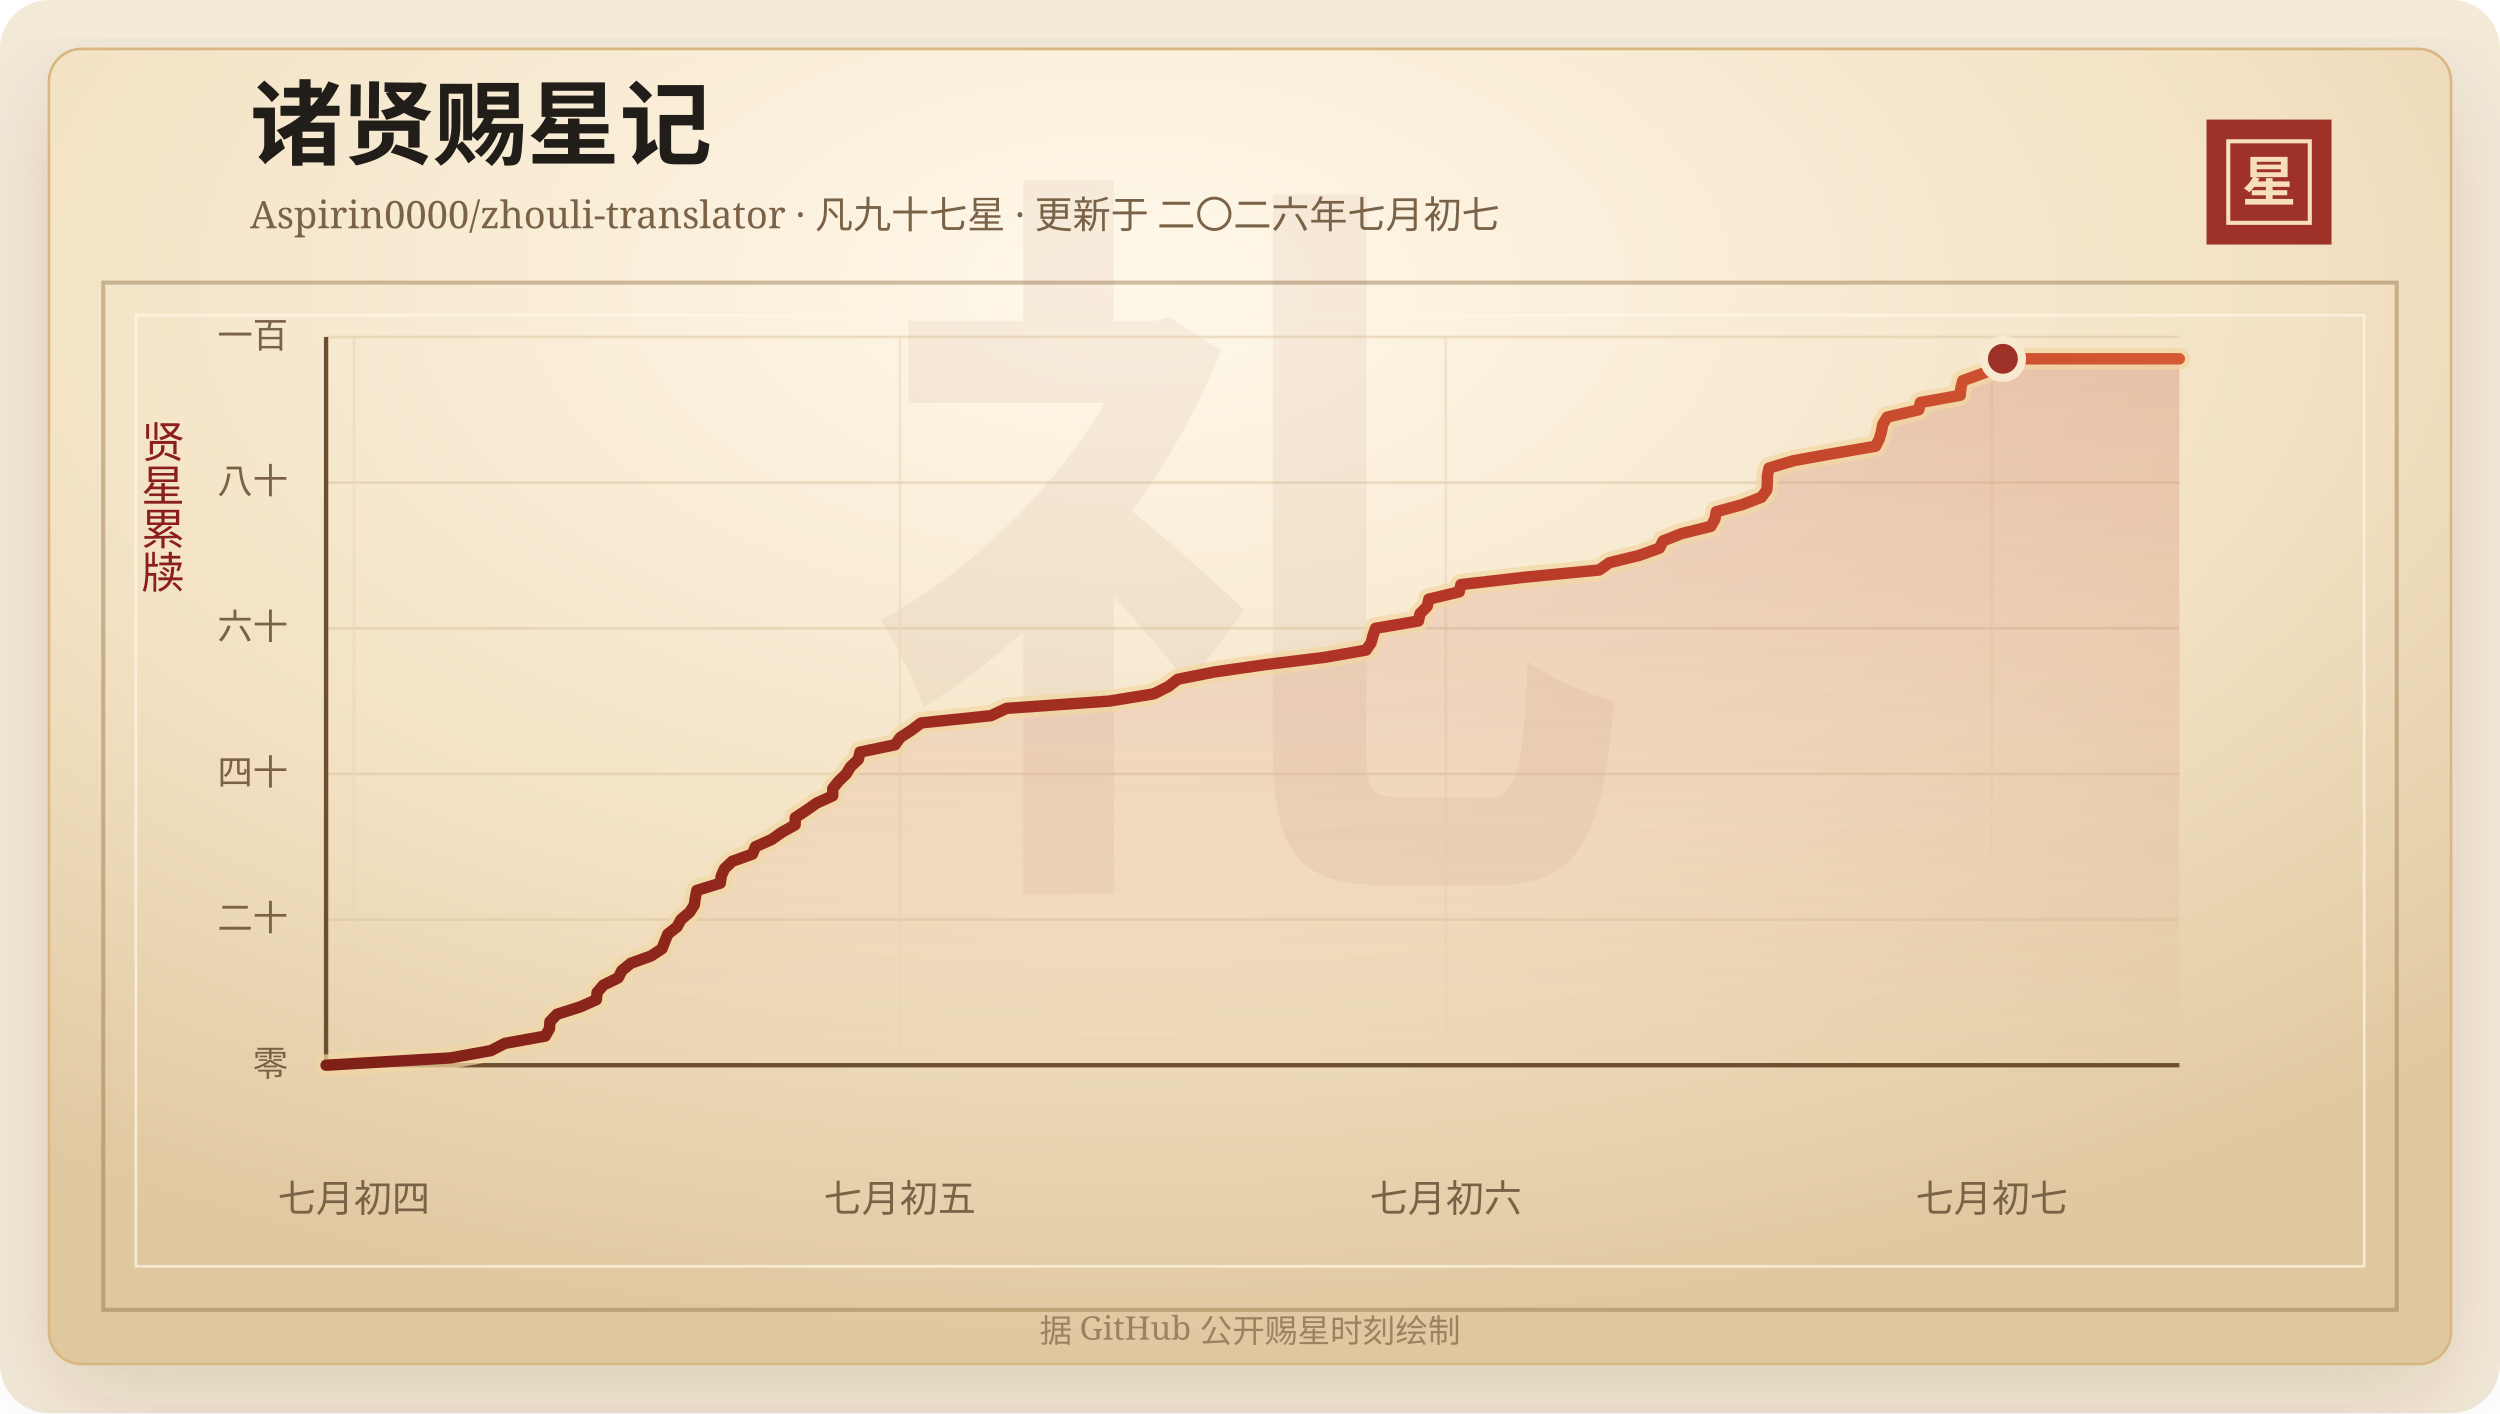
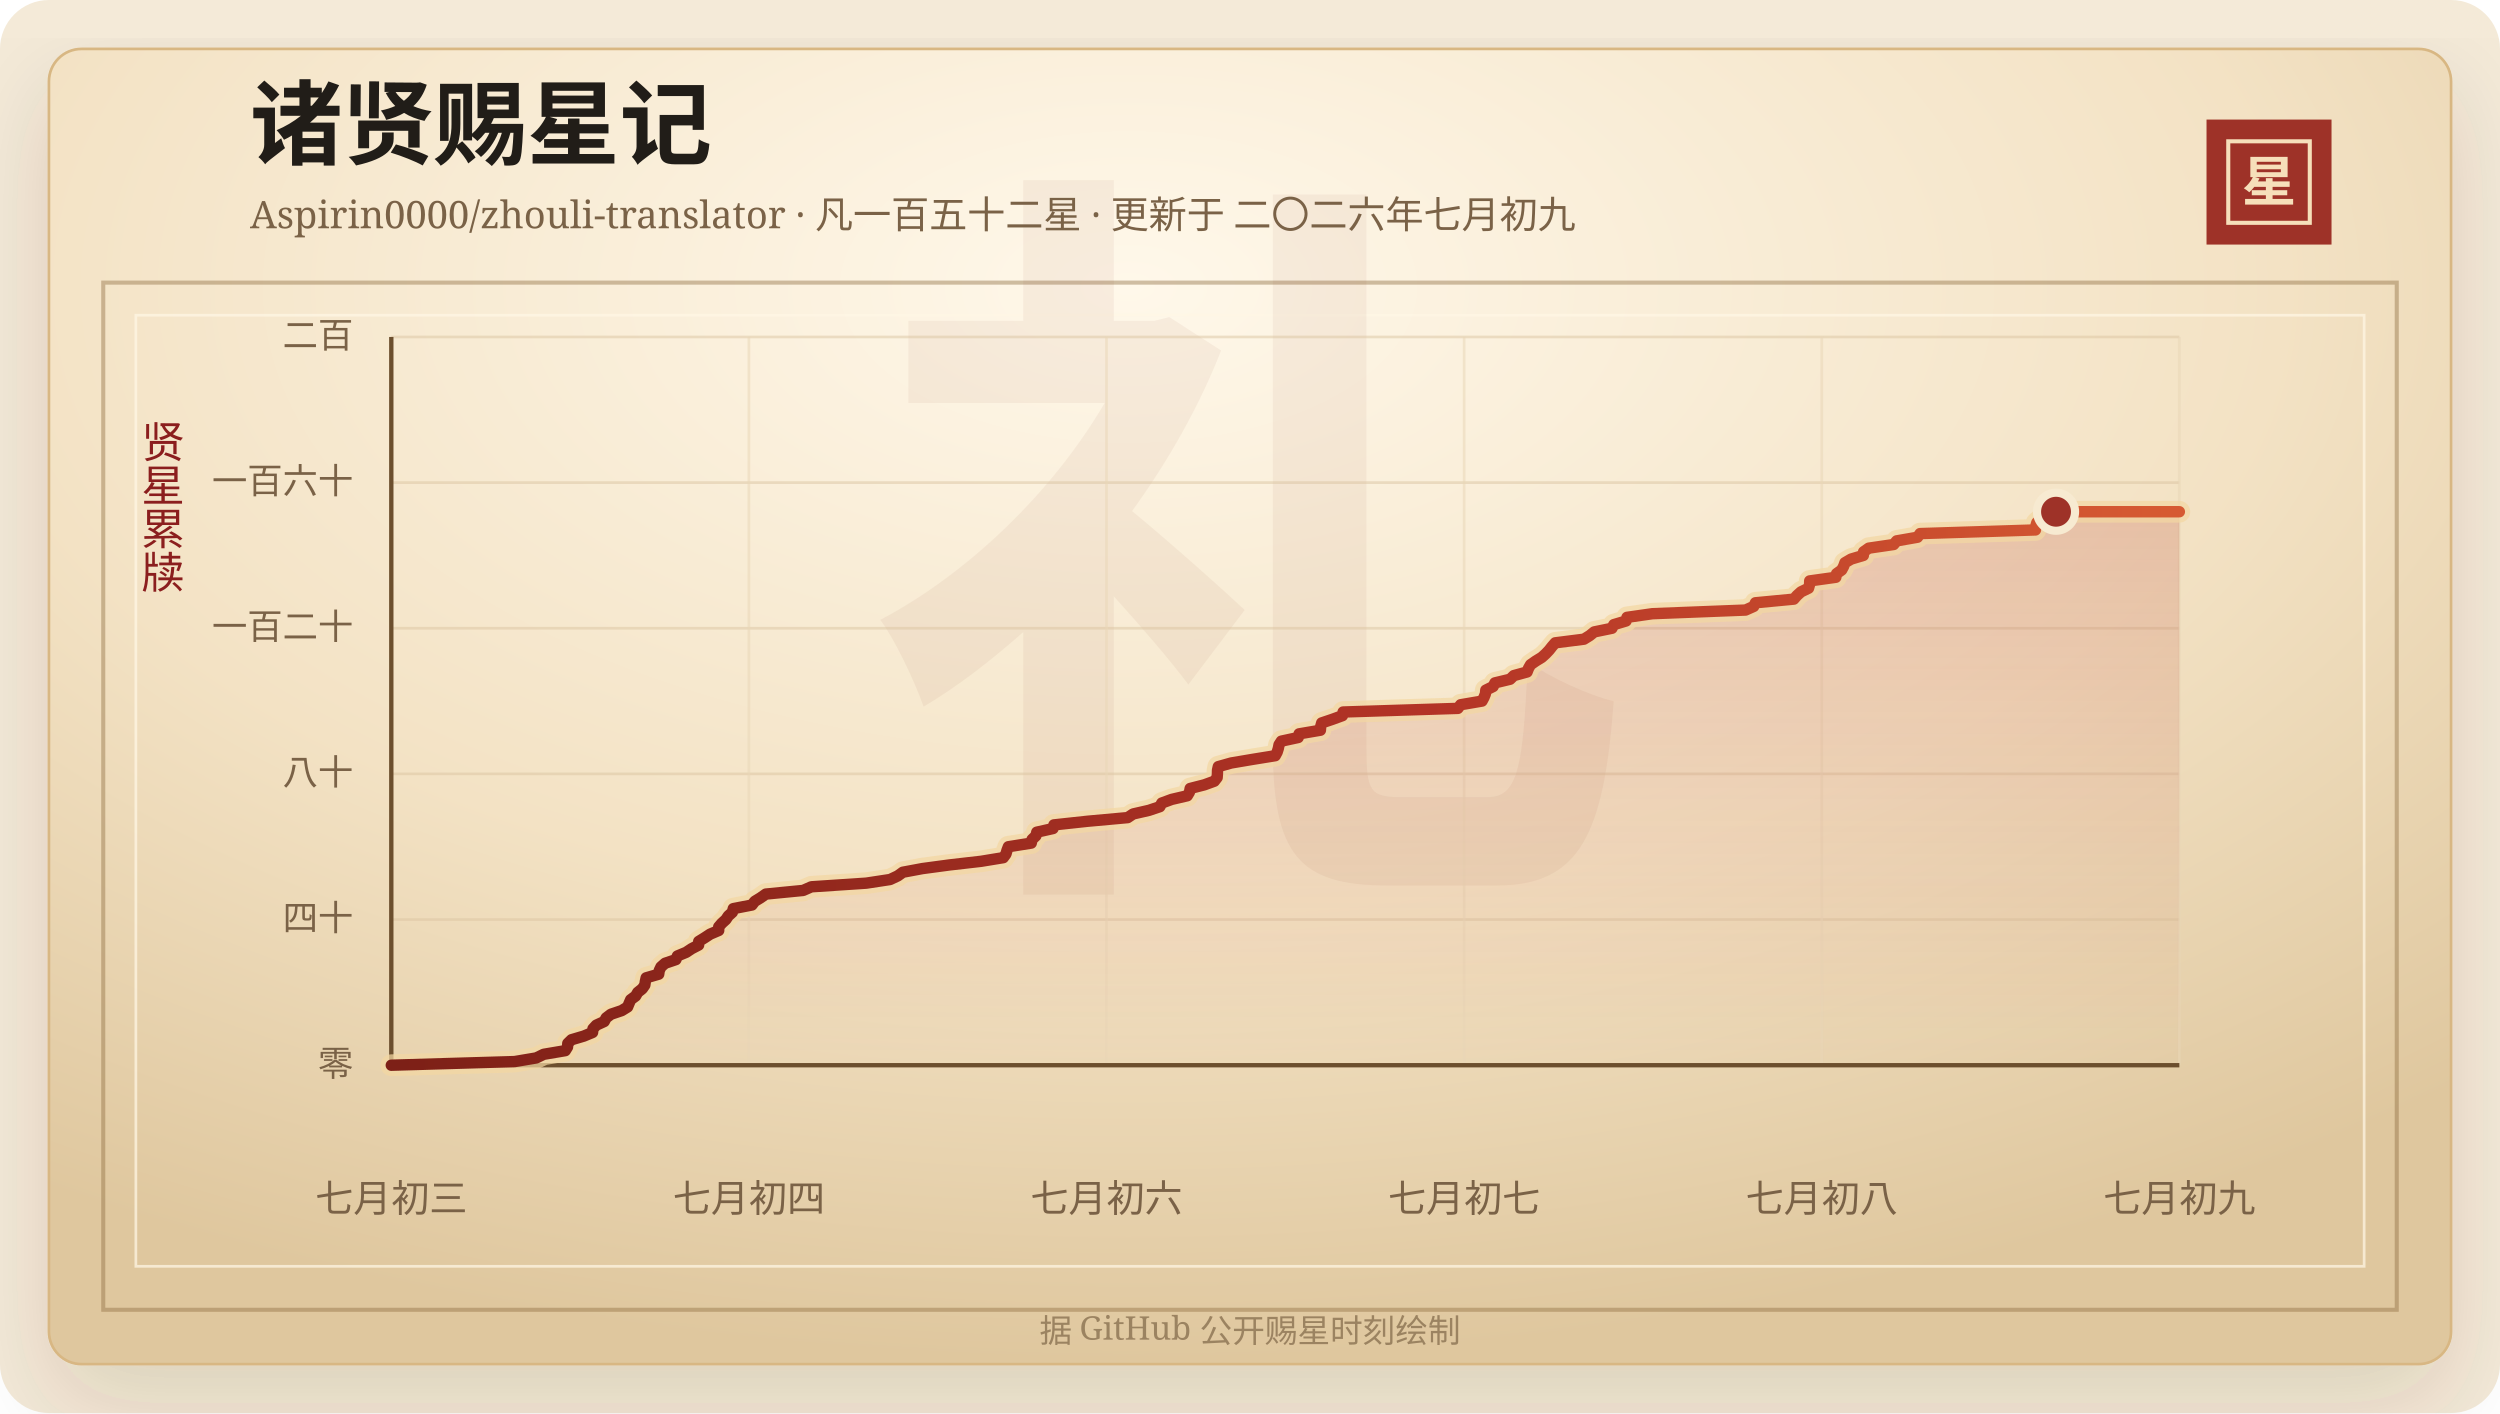
<svg xmlns="http://www.w3.org/2000/svg" width="920" height="520" viewBox="0 0 920 520" role="img" aria-labelledby="title desc">
  <defs>
    <linearGradient id="line" x1="0" x2="1" y1="0" y2="0">
      <stop offset="0%" stop-color="#7d2017" />
      <stop offset="58%" stop-color="#b33426" />
      <stop offset="100%" stop-color="#d65a32" />
    </linearGradient>
    <linearGradient id="area" x1="0" x2="0" y1="0" y2="1">
      <stop offset="0%" stop-color="#b33426" stop-opacity="0.2" />
      <stop offset="100%" stop-color="#b33426" stop-opacity="0" />
    </linearGradient>
    <radialGradient id="paper" cx="45%" cy="18%" r="82%">
      <stop offset="0%" stop-color="#fff8ea" />
      <stop offset="58%" stop-color="#f3e2c4" />
      <stop offset="100%" stop-color="#dfc79e" />
    </radialGradient>
    <filter id="shadow" x="-20%" y="-20%" width="140%" height="140%">
      <feDropShadow dx="0" dy="14" stdDeviation="18" flood-color="#3b2a20" flood-opacity="0.14" />
    </filter>
  </defs>
  <rect width="920" height="520" rx="18" fill="#f4ead8" />
  <rect x="18" y="18" width="884" height="484" rx="12" fill="url(#paper)" stroke="#d8b783" filter="url(#shadow)" />
  <rect x="38" y="104" width="844" height="378" fill="none" stroke="#8c6b3f" stroke-opacity="0.42" stroke-width="1.5" />
  <rect x="50" y="116" width="820" height="350" fill="none" stroke="#fff7e5" stroke-opacity="0.72" />
  <text x="460" y="304" text-anchor="middle" fill="#8c342a" fill-opacity="0.06" font-family="Songti SC, STSong, SimSun, serif" font-size="280" font-weight="700">礼</text>
  <text x="92" y="58" fill="#211d18" font-family="Songti SC, STSong, SimSun, serif" font-size="34" font-weight="700">诸贤赐星记</text>
-   <text x="92" y="84" fill="#7a6247" font-family="Songti SC, STSong, SimSun, serif" font-size="14.0">Aspirin0000/zhouli-translator · 凡九十七星 · 更新于 二〇二六年七月初七</text>
+   <text x="92" y="84" fill="#7a6247" font-family="Songti SC, STSong, SimSun, serif" font-size="14.0">Aspirin0000/zhouli-translator · 凡一百五十二星 · 更新于 二〇二六年七月初九</text>
  <rect x="812" y="44" width="46" height="46" fill="#9e3228" />
  <rect x="820" y="52" width="30" height="30" fill="none" stroke="#f6dfba" stroke-width="1.5" />
  <text x="835" y="74" text-anchor="middle" fill="#f6dfba" font-family="Songti SC, STSong, SimSun, serif" font-size="20" font-weight="700">星</text>
  <text x="60" y="166" text-anchor="middle" fill="#8b1e1e" font-family="Songti SC, STSong, SimSun, serif" font-size="16" writing-mode="vertical-rl">贤星累牍</text>
-   <line x1="120" y1="392.00" x2="802" y2="392.00" stroke="#d9c29e" stroke-opacity="0.48" />
-   <text x="106" y="396.00" text-anchor="end" fill="#7a6247" font-family="Songti SC, STSong, SimSun, serif" font-size="13">零</text>
-   <line x1="120" y1="338.40" x2="802" y2="338.40" stroke="#d9c29e" stroke-opacity="0.48" />
-   <text x="106" y="342.40" text-anchor="end" fill="#7a6247" font-family="Songti SC, STSong, SimSun, serif" font-size="13">二十</text>
-   <line x1="120" y1="284.80" x2="802" y2="284.80" stroke="#d9c29e" stroke-opacity="0.48" />
-   <text x="106" y="288.80" text-anchor="end" fill="#7a6247" font-family="Songti SC, STSong, SimSun, serif" font-size="13">四十</text>
-   <line x1="120" y1="231.20" x2="802" y2="231.20" stroke="#d9c29e" stroke-opacity="0.48" />
-   <text x="106" y="235.20" text-anchor="end" fill="#7a6247" font-family="Songti SC, STSong, SimSun, serif" font-size="13">六十</text>
-   <line x1="120" y1="177.60" x2="802" y2="177.60" stroke="#d9c29e" stroke-opacity="0.48" />
-   <text x="106" y="181.60" text-anchor="end" fill="#7a6247" font-family="Songti SC, STSong, SimSun, serif" font-size="13">八十</text>
-   <line x1="120" y1="124.00" x2="802" y2="124.00" stroke="#d9c29e" stroke-opacity="0.48" />
-   <text x="106" y="128.00" text-anchor="end" fill="#7a6247" font-family="Songti SC, STSong, SimSun, serif" font-size="13">一百</text>
-   <line x1="130.21" y1="124" x2="130.21" y2="392" stroke="#ead6b7" stroke-opacity="0.54" />
-   <text x="130.21" y="446" text-anchor="middle" fill="#7a6247" font-family="Songti SC, STSong, SimSun, serif" font-size="14">七月初四</text>
-   <line x1="331.13" y1="124" x2="331.13" y2="392" stroke="#ead6b7" stroke-opacity="0.54" />
-   <text x="331.13" y="446" text-anchor="middle" fill="#7a6247" font-family="Songti SC, STSong, SimSun, serif" font-size="14">七月初五</text>
-   <line x1="532.05" y1="124" x2="532.05" y2="392" stroke="#ead6b7" stroke-opacity="0.54" />
-   <text x="532.05" y="446" text-anchor="middle" fill="#7a6247" font-family="Songti SC, STSong, SimSun, serif" font-size="14">七月初六</text>
-   <line x1="732.97" y1="124" x2="732.97" y2="392" stroke="#ead6b7" stroke-opacity="0.54" />
-   <text x="732.97" y="446" text-anchor="middle" fill="#7a6247" font-family="Songti SC, STSong, SimSun, serif" font-size="14">七月初七</text>
-   <line x1="120" y1="392" x2="802" y2="392" stroke="#6c4f2e" stroke-width="1.6" />
-   <line x1="120" y1="124" x2="120" y2="392" stroke="#6c4f2e" stroke-width="1.6" />
-   <polygon points="120.00,392.00 120.00,392.00 165.71,389.32 180.61,386.64 185.78,383.96 200.65,381.28 202.19,378.60 202.39,375.92 204.97,373.24 213.43,370.56 219.46,367.88 219.74,365.20 222.04,362.52 227.50,359.84 228.85,357.16 232.14,354.48 239.57,351.80 243.62,349.12 244.67,346.44 245.75,343.76 249.15,341.08 250.60,338.40 253.75,335.72 255.50,333.04 255.87,330.36 256.43,327.68 265.06,325.00 265.44,322.32 266.65,319.64 269.49,316.96 276.91,314.28 277.99,311.60 284.00,308.92 287.78,306.24 292.59,303.56 292.67,300.88 296.74,298.20 300.56,295.52 306.44,292.84 306.47,290.16 308.63,287.48 311.39,284.80 313.05,282.12 315.87,279.44 316.50,276.76 329.38,274.08 331.29,271.40 335.40,268.72 338.97,266.04 364.70,263.36 370.37,260.68 408.20,258.00 424.63,255.32 429.96,252.64 433.44,249.96 446.90,247.28 465.54,244.60 487.37,241.92 502.70,239.24 504.55,236.56 505.25,233.88 506.20,231.20 521.99,228.52 522.56,225.84 525.19,223.16 525.81,220.48 537.00,217.80 537.63,215.12 560.86,212.44 588.49,209.76 592.24,207.08 603.21,204.40 610.67,201.72 612.02,199.04 618.84,196.36 629.60,193.68 631.11,191.00 631.58,188.32 641.36,185.64 648.24,182.96 650.19,180.28 650.38,177.60 650.43,174.92 651.00,172.24 659.90,169.56 674.70,166.88 690.24,164.20 691.59,161.52 692.36,158.84 692.86,156.16 694.49,153.48 706.10,150.80 706.70,148.12 721.39,145.44 721.59,142.76 722.29,140.08 729.71,137.40 736.59,134.72 737.07,132.04 802.00,132.04 802.00,392.00" fill="url(#area)" />
-   <polyline points="120.00,392.00 165.71,389.32 180.61,386.64 185.78,383.96 200.65,381.28 202.19,378.60 202.39,375.92 204.97,373.24 213.43,370.56 219.46,367.88 219.74,365.20 222.04,362.52 227.50,359.84 228.85,357.16 232.14,354.48 239.57,351.80 243.62,349.12 244.67,346.44 245.75,343.76 249.15,341.08 250.60,338.40 253.75,335.72 255.50,333.04 255.87,330.36 256.43,327.68 265.06,325.00 265.44,322.32 266.65,319.64 269.49,316.96 276.91,314.28 277.99,311.60 284.00,308.92 287.78,306.24 292.59,303.56 292.67,300.88 296.74,298.20 300.56,295.52 306.44,292.84 306.47,290.16 308.63,287.48 311.39,284.80 313.05,282.12 315.87,279.44 316.50,276.76 329.38,274.08 331.29,271.40 335.40,268.72 338.97,266.04 364.70,263.36 370.37,260.68 408.20,258.00 424.63,255.32 429.96,252.64 433.44,249.96 446.90,247.28 465.54,244.60 487.37,241.92 502.70,239.24 504.55,236.56 505.25,233.88 506.20,231.20 521.99,228.52 522.56,225.84 525.19,223.16 525.81,220.48 537.00,217.80 537.63,215.12 560.86,212.44 588.49,209.76 592.24,207.08 603.21,204.40 610.67,201.72 612.02,199.04 618.84,196.36 629.60,193.68 631.11,191.00 631.58,188.32 641.36,185.64 648.24,182.96 650.19,180.28 650.38,177.60 650.43,174.92 651.00,172.24 659.90,169.56 674.70,166.88 690.24,164.20 691.59,161.52 692.36,158.84 692.86,156.16 694.49,153.48 706.10,150.80 706.70,148.12 721.39,145.44 721.59,142.76 722.29,140.08 729.71,137.40 736.59,134.72 737.07,132.04 802.00,132.04" fill="none" stroke="#f3d7a2" stroke-width="8" stroke-linecap="round" stroke-linejoin="round" opacity="0.72" />
-   <polyline points="120.00,392.00 165.71,389.32 180.61,386.64 185.78,383.96 200.65,381.28 202.19,378.60 202.39,375.92 204.97,373.24 213.43,370.56 219.46,367.88 219.74,365.20 222.04,362.52 227.50,359.84 228.85,357.16 232.14,354.48 239.57,351.80 243.62,349.12 244.67,346.44 245.75,343.76 249.15,341.08 250.60,338.40 253.75,335.72 255.50,333.04 255.87,330.36 256.43,327.68 265.06,325.00 265.44,322.32 266.65,319.64 269.49,316.96 276.91,314.28 277.99,311.60 284.00,308.92 287.78,306.24 292.59,303.56 292.67,300.88 296.74,298.20 300.56,295.52 306.44,292.84 306.47,290.16 308.63,287.48 311.39,284.80 313.05,282.12 315.87,279.44 316.50,276.76 329.38,274.08 331.29,271.40 335.40,268.72 338.97,266.04 364.70,263.36 370.37,260.68 408.20,258.00 424.63,255.32 429.96,252.64 433.44,249.96 446.90,247.28 465.54,244.60 487.37,241.92 502.70,239.24 504.55,236.56 505.25,233.88 506.20,231.20 521.99,228.52 522.56,225.84 525.19,223.16 525.81,220.48 537.00,217.80 537.63,215.12 560.86,212.44 588.49,209.76 592.24,207.08 603.21,204.40 610.67,201.72 612.02,199.04 618.84,196.36 629.60,193.68 631.11,191.00 631.58,188.32 641.36,185.64 648.24,182.96 650.19,180.28 650.38,177.60 650.43,174.92 651.00,172.24 659.90,169.56 674.70,166.88 690.24,164.20 691.59,161.52 692.36,158.84 692.86,156.16 694.49,153.48 706.10,150.80 706.70,148.12 721.39,145.44 721.59,142.76 722.29,140.08 729.71,137.40 736.59,134.72 737.07,132.04 802.00,132.04" fill="none" stroke="url(#line)" stroke-width="4.2" stroke-linecap="round" stroke-linejoin="round" />
-   <circle cx="737.07" cy="132.04" r="7" fill="#9e3228" stroke="#f7ead1" stroke-width="3" />
+   <line x1="144" y1="392.00" x2="802" y2="392.00" stroke="#d9c29e" stroke-opacity="0.48" />
+   <text x="130" y="396.00" text-anchor="end" fill="#7a6247" font-family="Songti SC, STSong, SimSun, serif" font-size="13">零</text>
+   <line x1="144" y1="338.40" x2="802" y2="338.40" stroke="#d9c29e" stroke-opacity="0.48" />
+   <text x="130" y="342.40" text-anchor="end" fill="#7a6247" font-family="Songti SC, STSong, SimSun, serif" font-size="13">四十</text>
+   <line x1="144" y1="284.80" x2="802" y2="284.80" stroke="#d9c29e" stroke-opacity="0.48" />
+   <text x="130" y="288.80" text-anchor="end" fill="#7a6247" font-family="Songti SC, STSong, SimSun, serif" font-size="13">八十</text>
+   <line x1="144" y1="231.20" x2="802" y2="231.20" stroke="#d9c29e" stroke-opacity="0.48" />
+   <text x="130" y="235.20" text-anchor="end" fill="#7a6247" font-family="Songti SC, STSong, SimSun, serif" font-size="13">一百二十</text>
+   <line x1="144" y1="177.60" x2="802" y2="177.60" stroke="#d9c29e" stroke-opacity="0.48" />
+   <text x="130" y="181.60" text-anchor="end" fill="#7a6247" font-family="Songti SC, STSong, SimSun, serif" font-size="13">一百六十</text>
+   <line x1="144" y1="124.00" x2="802" y2="124.00" stroke="#d9c29e" stroke-opacity="0.48" />
+   <text x="130" y="128.00" text-anchor="end" fill="#7a6247" font-family="Songti SC, STSong, SimSun, serif" font-size="13">二百</text>
+   <line x1="144.00" y1="124" x2="144.00" y2="392" stroke="#ead6b7" stroke-opacity="0.54" />
+   <text x="144.00" y="446" text-anchor="middle" fill="#7a6247" font-family="Songti SC, STSong, SimSun, serif" font-size="14">七月初三</text>
+   <line x1="275.60" y1="124" x2="275.60" y2="392" stroke="#ead6b7" stroke-opacity="0.54" />
+   <text x="275.60" y="446" text-anchor="middle" fill="#7a6247" font-family="Songti SC, STSong, SimSun, serif" font-size="14">七月初四</text>
+   <line x1="407.20" y1="124" x2="407.20" y2="392" stroke="#ead6b7" stroke-opacity="0.54" />
+   <text x="407.20" y="446" text-anchor="middle" fill="#7a6247" font-family="Songti SC, STSong, SimSun, serif" font-size="14">七月初六</text>
+   <line x1="538.80" y1="124" x2="538.80" y2="392" stroke="#ead6b7" stroke-opacity="0.54" />
+   <text x="538.80" y="446" text-anchor="middle" fill="#7a6247" font-family="Songti SC, STSong, SimSun, serif" font-size="14">七月初七</text>
+   <line x1="670.40" y1="124" x2="670.40" y2="392" stroke="#ead6b7" stroke-opacity="0.54" />
+   <text x="670.40" y="446" text-anchor="middle" fill="#7a6247" font-family="Songti SC, STSong, SimSun, serif" font-size="14">七月初八</text>
+   <line x1="802.00" y1="124" x2="802.00" y2="392" stroke="#ead6b7" stroke-opacity="0.54" />
+   <text x="802.00" y="446" text-anchor="middle" fill="#7a6247" font-family="Songti SC, STSong, SimSun, serif" font-size="14">七月初九</text>
+   <line x1="144" y1="392" x2="802" y2="392" stroke="#6c4f2e" stroke-width="1.6" />
+   <line x1="144" y1="124" x2="144" y2="392" stroke="#6c4f2e" stroke-width="1.6" />
+   <polygon points="144.00,392.00 144.00,392.00 189.38,390.66 197.33,389.32 200.09,387.98 208.02,386.64 208.85,385.30 208.95,383.96 210.33,382.62 214.85,381.28 218.06,379.94 218.21,378.60 219.44,377.26 222.35,375.92 223.07,374.58 224.83,373.24 228.79,371.90 230.96,370.56 231.51,369.22 232.09,367.88 233.91,366.54 234.68,365.20 236.36,363.86 237.29,362.52 237.49,361.18 237.79,359.84 242.40,358.50 242.60,357.16 243.24,355.82 244.76,354.48 248.72,353.14 249.29,351.80 252.50,350.46 254.52,349.12 257.09,347.78 257.13,346.44 259.30,345.10 261.34,343.76 264.48,342.42 264.49,341.08 265.64,339.74 267.12,338.40 268.01,337.06 269.51,335.72 269.85,334.38 276.72,333.04 277.74,331.70 279.93,330.36 281.83,329.02 295.56,327.68 298.59,326.34 318.78,325.00 327.55,323.66 330.39,322.32 332.25,320.98 339.43,319.64 349.38,318.30 361.03,316.96 369.21,315.62 370.19,314.28 370.57,312.94 371.08,311.60 379.50,310.26 379.80,308.92 381.21,307.58 381.54,306.24 387.51,304.90 387.84,303.56 400.24,302.22 414.99,300.88 416.99,299.54 422.84,298.20 426.82,296.86 427.54,295.52 431.18,294.18 436.92,292.84 437.73,291.50 437.98,290.16 443.20,288.82 446.87,287.48 447.91,286.14 448.01,284.80 448.04,283.46 448.34,282.12 453.09,280.78 460.99,279.44 469.28,278.10 470.00,276.76 470.42,275.42 470.68,274.08 471.55,272.74 477.74,271.40 478.07,270.06 485.91,268.72 486.01,267.38 486.38,266.04 490.35,264.70 494.02,263.36 494.27,262.02 536.50,260.68 537.52,259.34 545.38,258.00 546.10,256.66 546.64,255.32 546.77,253.98 549.47,252.64 550.13,251.30 555.71,249.96 557.09,248.62 561.97,247.28 562.49,245.94 563.25,244.60 565.17,243.26 567.36,241.92 568.84,240.58 570.11,239.24 571.16,237.90 572.33,236.56 582.89,235.22 585.04,233.88 586.69,232.54 593.20,231.20 593.89,229.86 598.39,228.52 598.74,227.18 608.11,225.84 642.36,224.50 645.36,223.16 646.00,221.82 660.12,220.48 661.30,219.14 662.78,217.80 665.54,216.46 665.92,215.12 665.97,213.78 675.58,212.44 675.86,211.10 677.73,209.76 678.45,208.42 678.93,207.08 681.22,205.74 685.71,204.40 685.81,203.06 687.71,201.72 696.86,200.38 697.98,199.04 705.65,197.70 706.59,196.36 749.04,195.02 749.15,193.68 749.54,192.34 751.02,191.00 754.54,189.66 756.62,188.32 802.00,188.32 802.00,392.00" fill="url(#area)" />
+   <polyline points="144.00,392.00 189.38,390.66 197.33,389.32 200.09,387.98 208.02,386.64 208.85,385.30 208.95,383.96 210.33,382.62 214.85,381.28 218.06,379.94 218.21,378.60 219.44,377.26 222.35,375.92 223.07,374.58 224.83,373.24 228.79,371.90 230.96,370.56 231.51,369.22 232.09,367.88 233.91,366.54 234.68,365.20 236.36,363.86 237.29,362.52 237.49,361.18 237.79,359.84 242.40,358.50 242.60,357.16 243.24,355.82 244.76,354.48 248.72,353.14 249.29,351.80 252.50,350.46 254.52,349.12 257.09,347.78 257.13,346.44 259.30,345.10 261.34,343.76 264.48,342.42 264.49,341.08 265.64,339.74 267.12,338.40 268.01,337.06 269.51,335.72 269.85,334.38 276.72,333.04 277.74,331.70 279.93,330.36 281.83,329.02 295.56,327.68 298.59,326.34 318.78,325.00 327.55,323.66 330.39,322.32 332.25,320.98 339.43,319.64 349.38,318.30 361.03,316.96 369.21,315.62 370.19,314.28 370.57,312.94 371.08,311.60 379.50,310.26 379.80,308.92 381.21,307.58 381.54,306.24 387.51,304.90 387.84,303.56 400.24,302.22 414.99,300.88 416.99,299.54 422.84,298.20 426.82,296.86 427.54,295.52 431.18,294.18 436.92,292.84 437.73,291.50 437.98,290.16 443.20,288.82 446.87,287.48 447.91,286.14 448.01,284.80 448.04,283.46 448.34,282.12 453.09,280.78 460.99,279.44 469.28,278.10 470.00,276.76 470.42,275.42 470.68,274.08 471.55,272.74 477.74,271.40 478.07,270.06 485.91,268.72 486.01,267.38 486.38,266.04 490.35,264.70 494.02,263.36 494.27,262.02 536.50,260.68 537.52,259.34 545.38,258.00 546.10,256.66 546.64,255.32 546.77,253.98 549.47,252.64 550.13,251.30 555.71,249.96 557.09,248.62 561.97,247.28 562.49,245.94 563.25,244.60 565.17,243.26 567.36,241.92 568.84,240.58 570.11,239.24 571.16,237.90 572.33,236.56 582.89,235.22 585.04,233.88 586.69,232.54 593.20,231.20 593.89,229.86 598.39,228.52 598.74,227.18 608.11,225.84 642.36,224.50 645.36,223.16 646.00,221.82 660.12,220.48 661.30,219.14 662.78,217.80 665.54,216.46 665.92,215.12 665.97,213.78 675.58,212.44 675.86,211.10 677.73,209.76 678.45,208.42 678.93,207.08 681.22,205.74 685.71,204.40 685.81,203.06 687.71,201.72 696.86,200.38 697.98,199.04 705.65,197.70 706.59,196.36 749.04,195.02 749.15,193.68 749.54,192.34 751.02,191.00 754.54,189.66 756.62,188.32 802.00,188.32" fill="none" stroke="#f3d7a2" stroke-width="8" stroke-linecap="round" stroke-linejoin="round" opacity="0.72" />
+   <polyline points="144.00,392.00 189.38,390.66 197.33,389.32 200.09,387.98 208.02,386.64 208.85,385.30 208.95,383.96 210.33,382.62 214.85,381.28 218.06,379.94 218.21,378.60 219.44,377.26 222.35,375.92 223.07,374.58 224.83,373.24 228.79,371.90 230.96,370.56 231.51,369.22 232.09,367.88 233.91,366.54 234.68,365.20 236.36,363.86 237.29,362.52 237.49,361.18 237.79,359.84 242.40,358.50 242.60,357.16 243.24,355.82 244.76,354.48 248.72,353.14 249.29,351.80 252.50,350.46 254.52,349.12 257.09,347.78 257.13,346.44 259.30,345.10 261.34,343.76 264.48,342.42 264.49,341.08 265.64,339.74 267.12,338.40 268.01,337.06 269.51,335.72 269.85,334.38 276.72,333.04 277.74,331.70 279.93,330.36 281.83,329.02 295.56,327.68 298.59,326.34 318.78,325.00 327.55,323.66 330.39,322.32 332.25,320.98 339.43,319.64 349.38,318.30 361.03,316.96 369.21,315.62 370.19,314.28 370.57,312.94 371.08,311.60 379.50,310.26 379.80,308.92 381.21,307.58 381.54,306.24 387.51,304.90 387.84,303.56 400.24,302.22 414.99,300.88 416.99,299.54 422.84,298.20 426.82,296.86 427.54,295.52 431.18,294.18 436.92,292.84 437.73,291.50 437.98,290.16 443.20,288.82 446.87,287.48 447.91,286.14 448.01,284.80 448.04,283.46 448.34,282.12 453.09,280.78 460.99,279.44 469.28,278.10 470.00,276.76 470.42,275.42 470.68,274.08 471.55,272.74 477.74,271.40 478.07,270.06 485.91,268.72 486.01,267.38 486.38,266.04 490.35,264.70 494.02,263.36 494.27,262.02 536.50,260.68 537.52,259.34 545.38,258.00 546.10,256.66 546.64,255.32 546.77,253.98 549.47,252.64 550.13,251.30 555.71,249.96 557.09,248.62 561.97,247.28 562.49,245.94 563.25,244.60 565.17,243.26 567.36,241.92 568.84,240.58 570.11,239.24 571.16,237.90 572.33,236.56 582.89,235.22 585.04,233.88 586.69,232.54 593.20,231.20 593.89,229.86 598.39,228.52 598.74,227.18 608.11,225.84 642.36,224.50 645.36,223.16 646.00,221.82 660.12,220.48 661.30,219.14 662.78,217.80 665.54,216.46 665.92,215.12 665.97,213.78 675.58,212.44 675.86,211.10 677.73,209.76 678.45,208.42 678.93,207.08 681.22,205.74 685.71,204.40 685.81,203.06 687.71,201.72 696.86,200.38 697.98,199.04 705.65,197.70 706.59,196.36 749.04,195.02 749.15,193.68 749.54,192.34 751.02,191.00 754.54,189.66 756.62,188.32 802.00,188.32" fill="none" stroke="url(#line)" stroke-width="4.2" stroke-linecap="round" stroke-linejoin="round" />
+   <circle cx="756.62" cy="188.32" r="7" fill="#9e3228" stroke="#f7ead1" stroke-width="3" />
  <text x="460" y="494" text-anchor="middle" fill="#9b8361" font-family="Songti SC, STSong, SimSun, serif" font-size="12">据 GitHub 公开赐星时刻绘制</text>
</svg>
